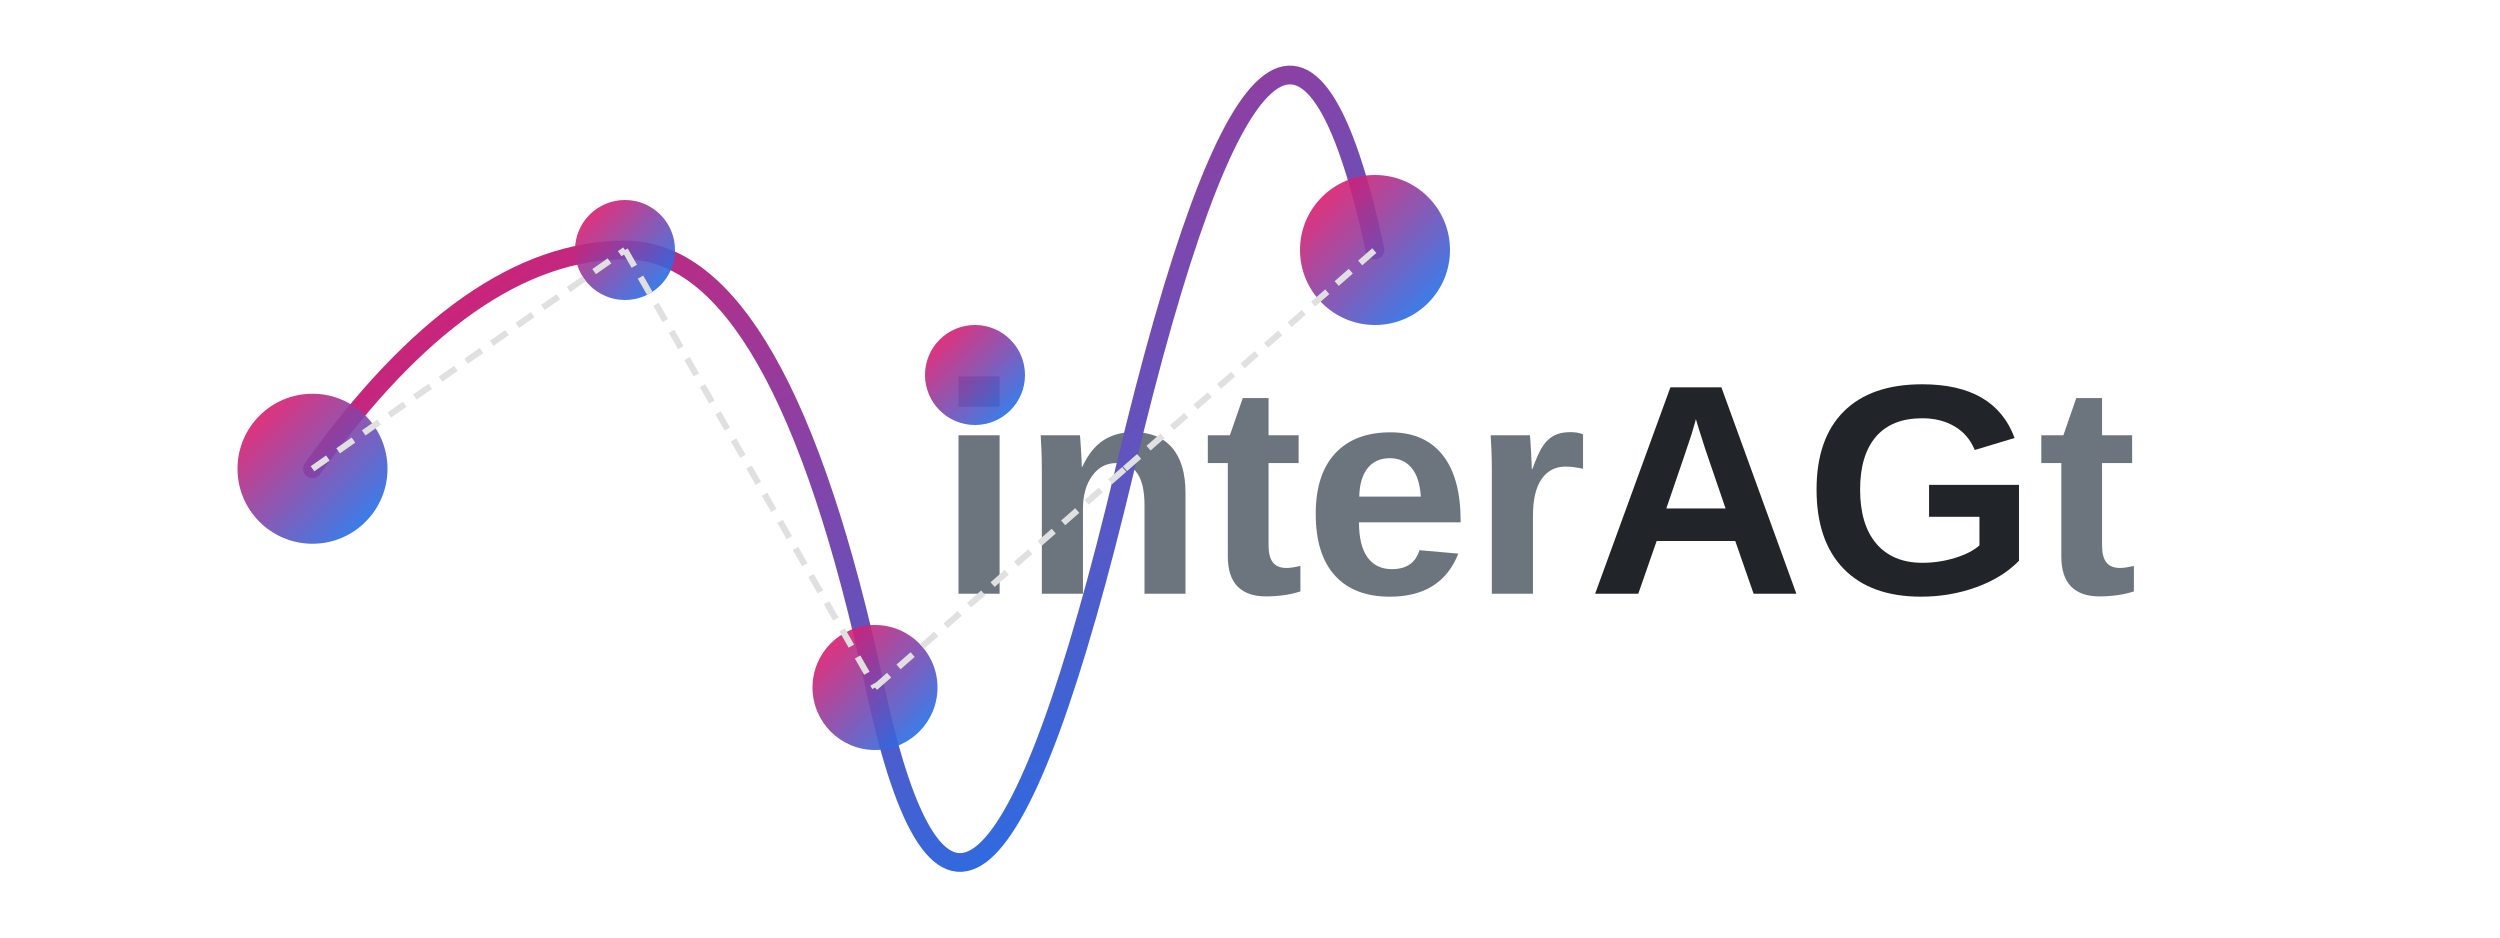
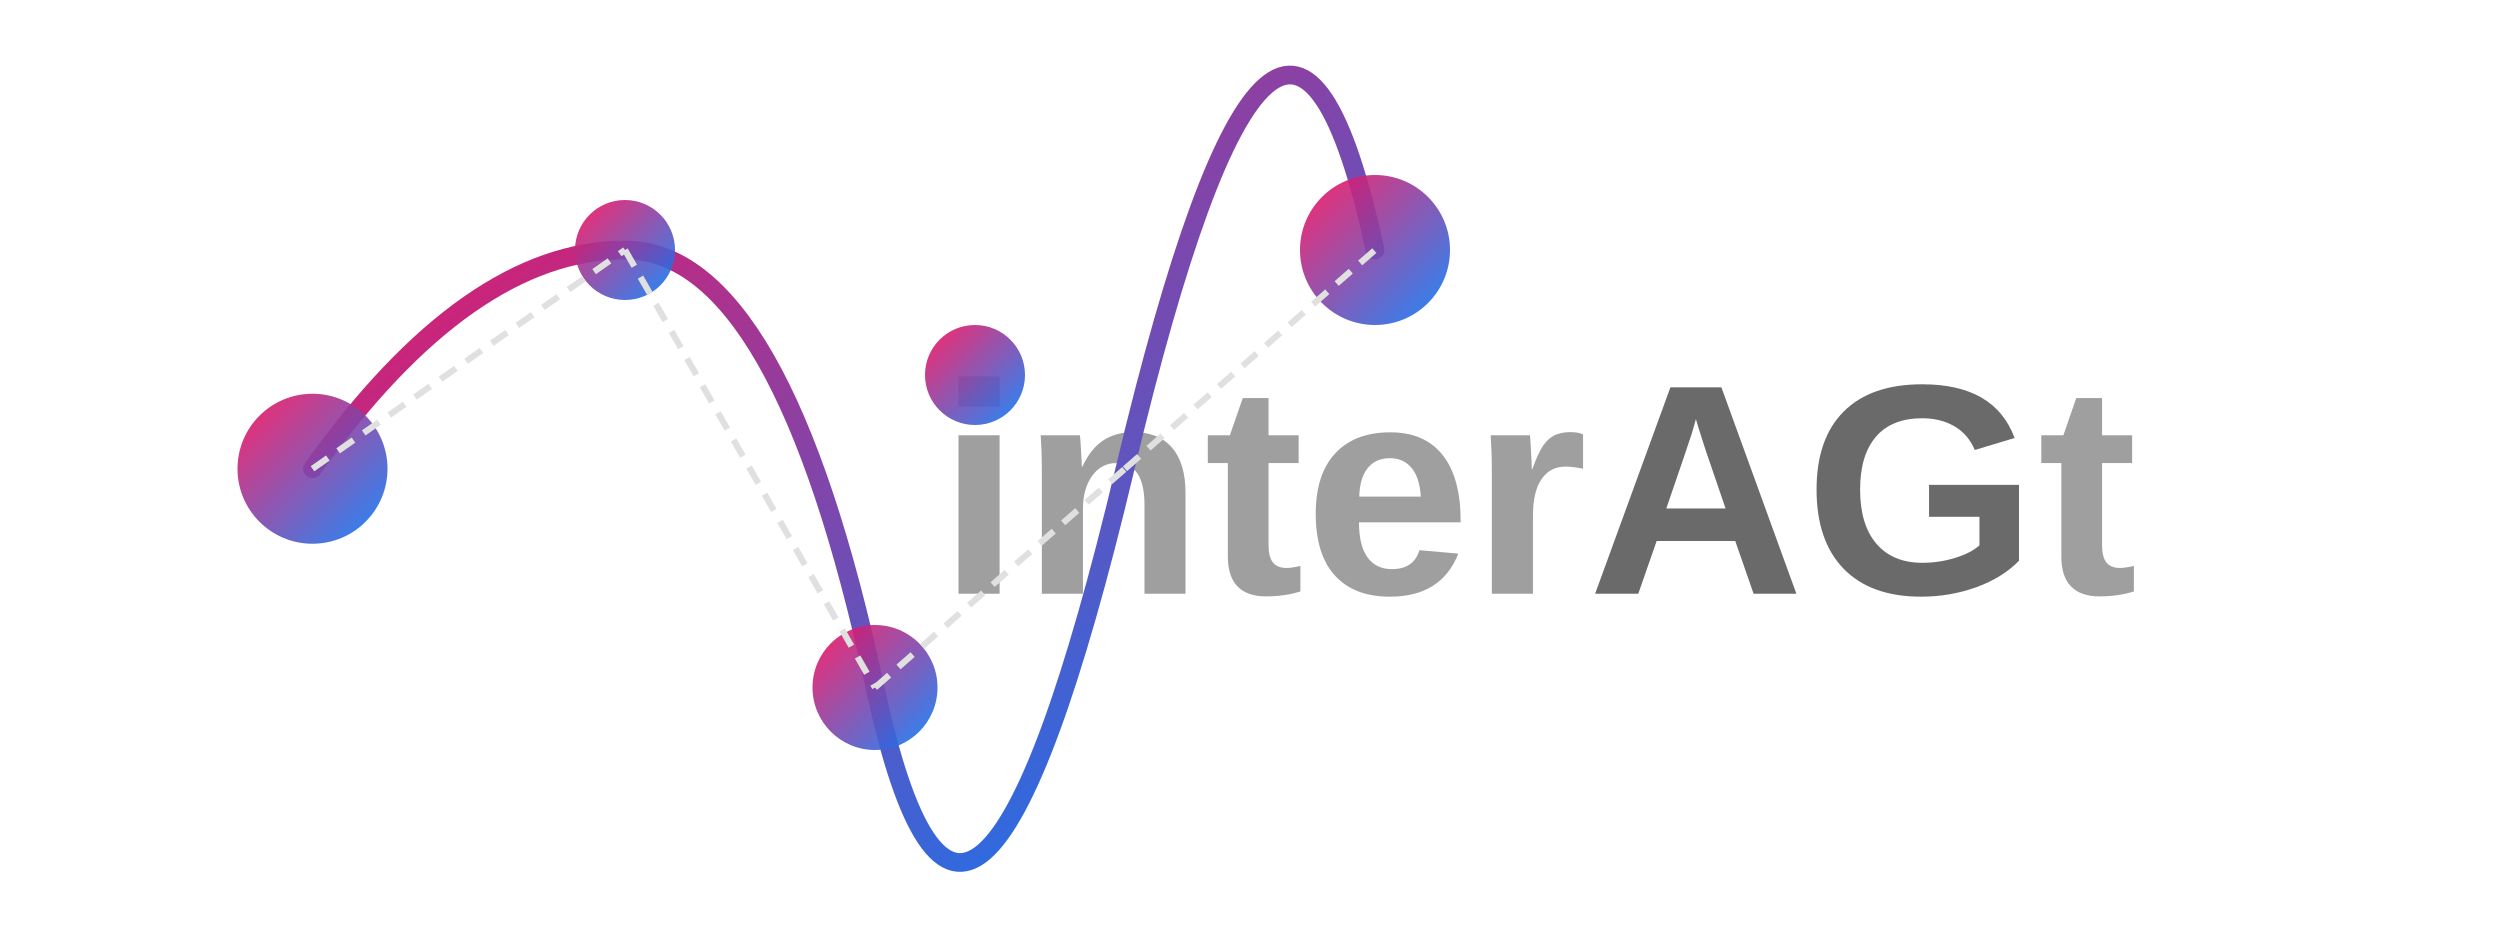
- <svg xmlns="http://www.w3.org/2000/svg" viewBox="0 0 400 150" width="400" height="150">
+ <svg xmlns="http://www.w3.org/2000/svg" viewBox="0 0 400 150">
  <defs>
    <linearGradient id="gradient" x1="0%" y1="0%" x2="100%" y2="100%">
      <stop offset="0%" style="stop-color:#FF0C57;stop-opacity:1" />
      <stop offset="100%" style="stop-color:#017FFD;stop-opacity:1" />
    </linearGradient>
  </defs>
-   <text x="150" y="95" font-family="'PT Sans', 'Segoe UI', 'Helvetica Neue', Arial, sans-serif" font-size="48" font-weight="600" fill="#6C757D">
-     inter<tspan fill="#212529" font-weight="700">AG</tspan>t
-   </text>
+   <text x="150" y="95" font-family="'PT Sans', 'Segoe UI', 'Helvetica Neue', Arial, sans-serif" font-size="48" font-weight="600" fill="#9f9f9fff">
+   inter<tspan fill="#6a6a6aff" opacity="0.9" font-weight="700">AG</tspan>t
+ </text>
  <path d="M50,75 Q75,40 100,40 T140,110 T180,75 T220,40" stroke="url(#gradient)" stroke-width="3" fill="none" stroke-linecap="round" />
  <circle cx="50" cy="75" r="12" fill="url(#gradient)" opacity="0.9" />
  <circle cx="100" cy="40" r="8" fill="url(#gradient)" opacity="0.9" />
  <circle cx="140" cy="110" r="10" fill="url(#gradient)" opacity="0.9" />
  <circle cx="156" cy="60" r="8" fill="url(#gradient)" opacity="0.9" />
  <circle cx="220" cy="40" r="12" fill="url(#gradient)" opacity="0.9" />
  <line x1="50" y1="75" x2="100" y2="40" stroke="#E0E0E0" stroke-width="1" stroke-dasharray="3,2" />
  <line x1="100" y1="40" x2="140" y2="110" stroke="#E0E0E0" stroke-width="1" stroke-dasharray="3,2" />
  <line x1="140" y1="110" x2="180" y2="75" stroke="#E0E0E0" stroke-width="1" stroke-dasharray="3,2" />
  <line x1="180" y1="75" x2="220" y2="40" stroke="#E0E0E0" stroke-width="1" stroke-dasharray="3,2" />
</svg>
